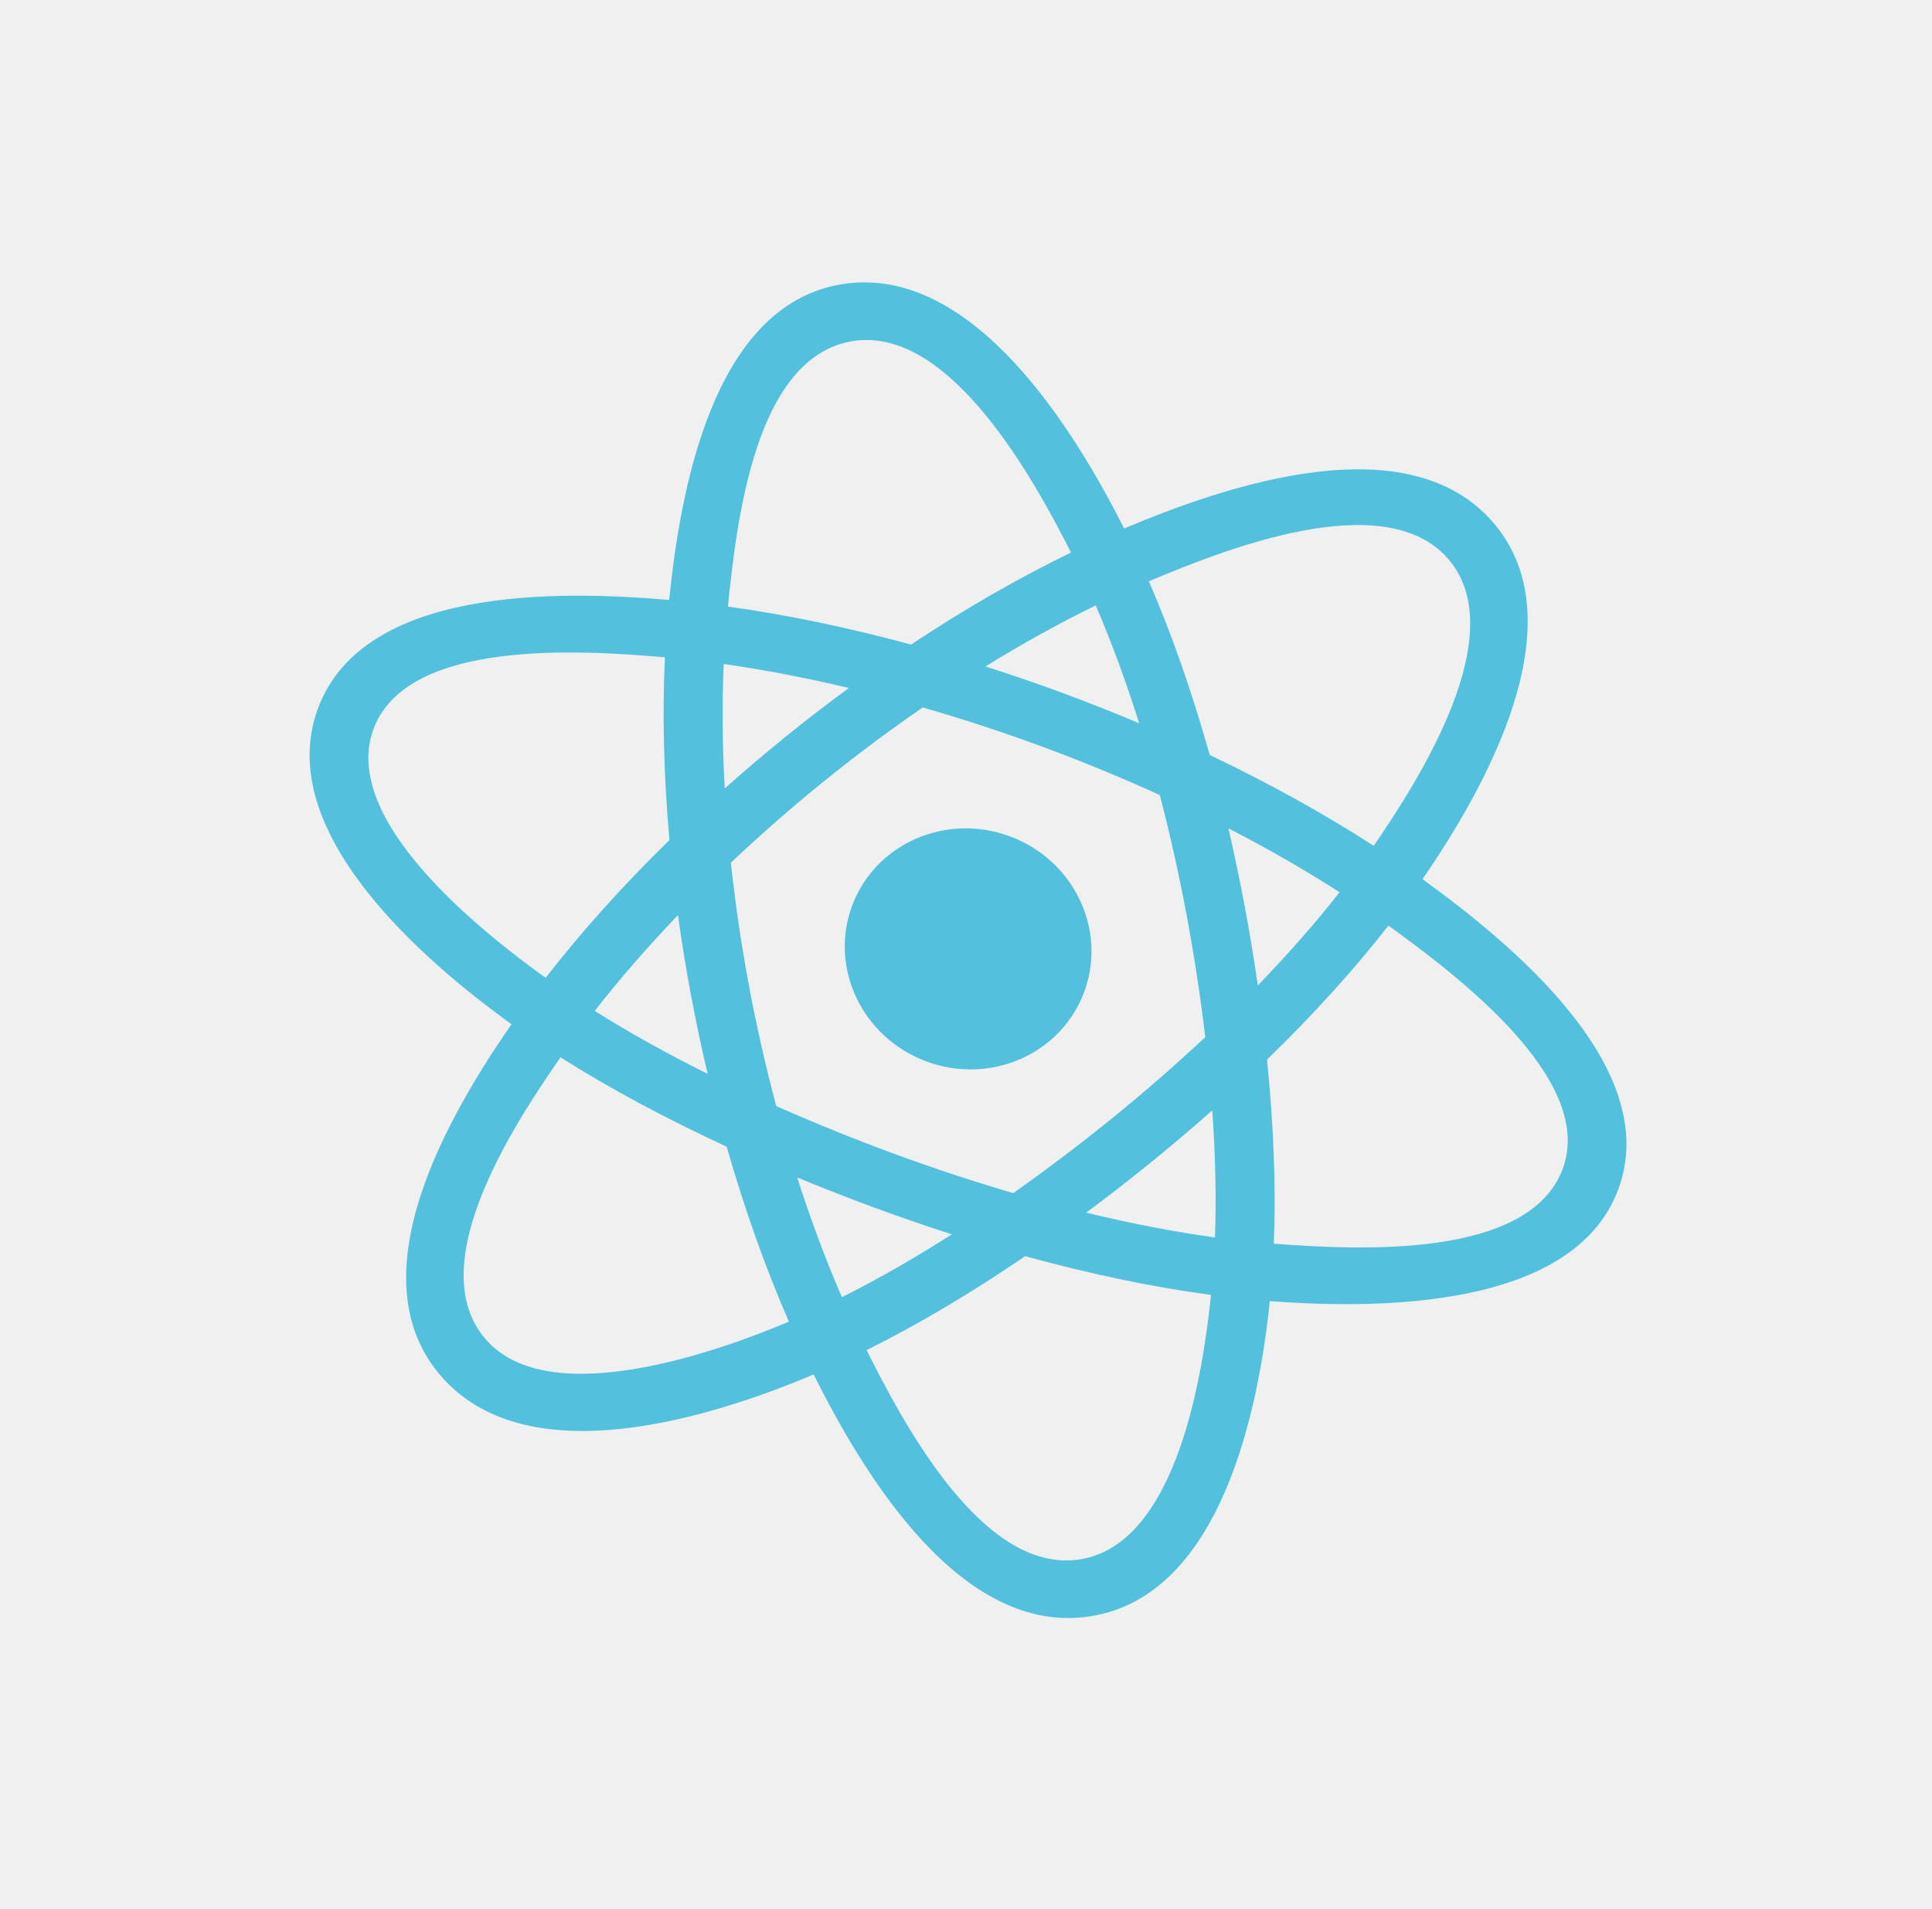
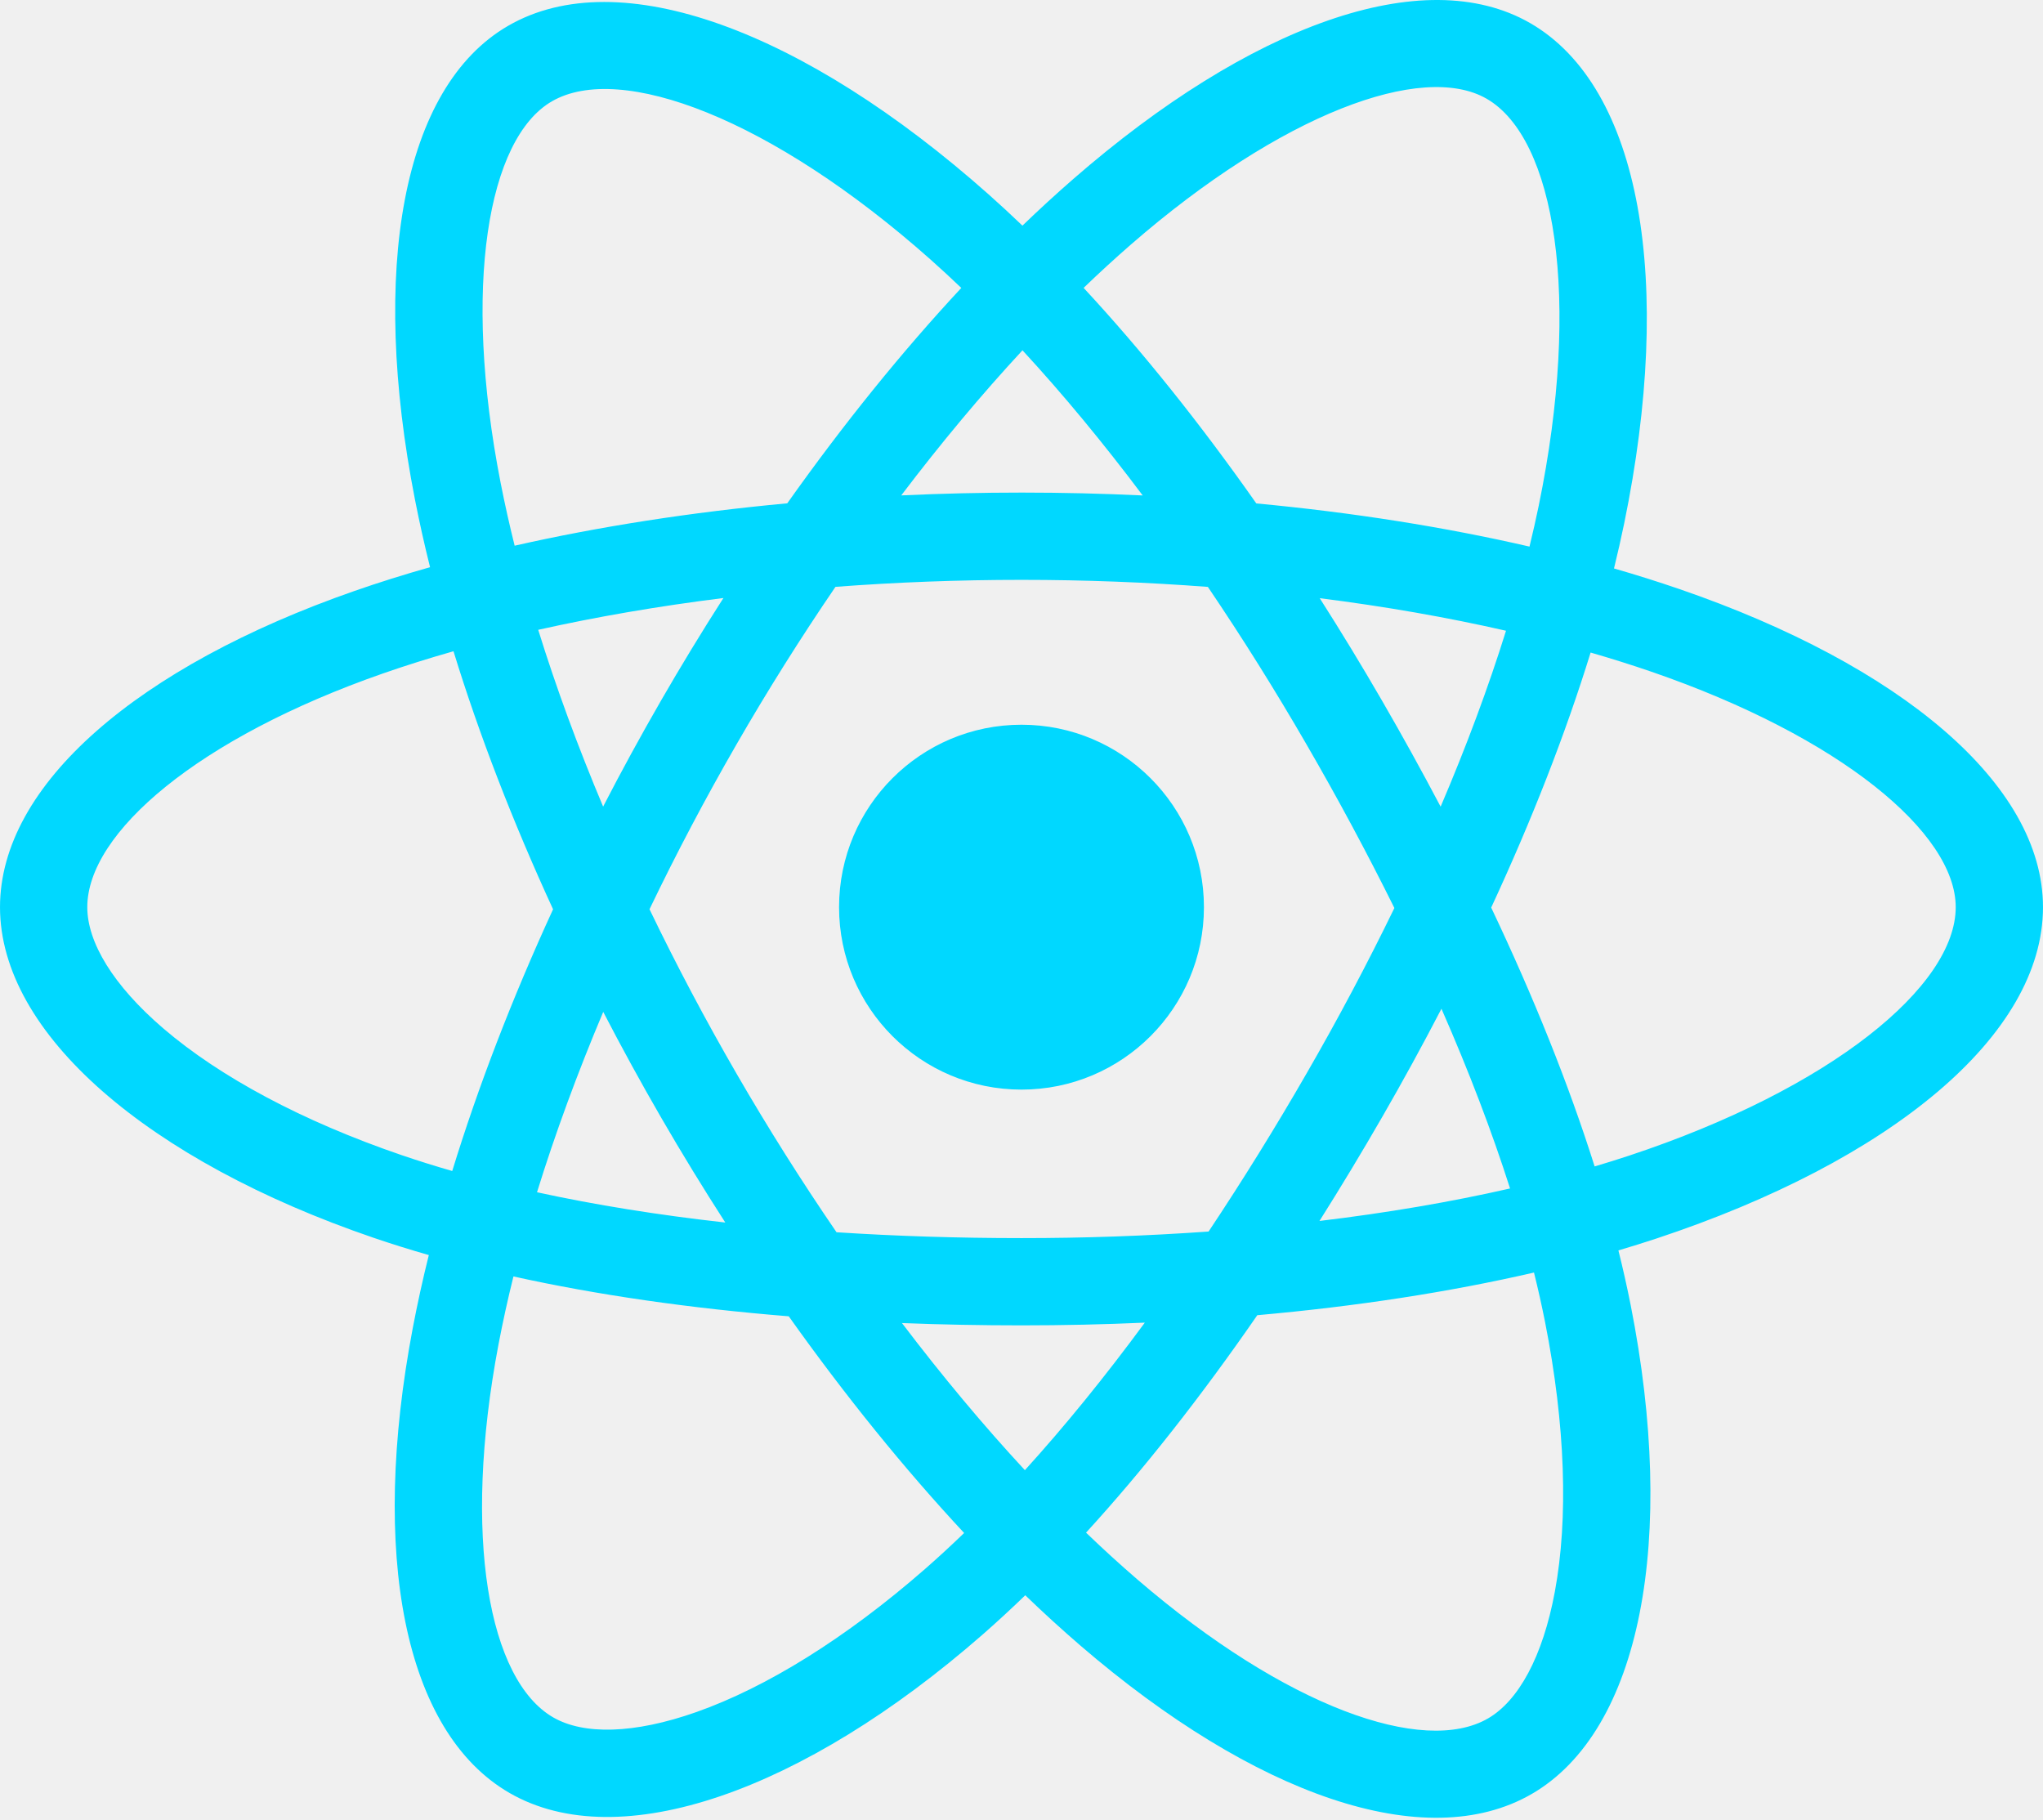
- <svg xmlns="http://www.w3.org/2000/svg" width="81" height="80" viewBox="0 0 81 80" fill="none">
-   <g clip-path="url(#clip0_1479_21414)">
-     <path d="M45.458 41.578C46.421 38.971 45.023 36.052 42.334 35.058C39.645 34.065 36.684 35.373 35.721 37.98C34.757 40.587 36.157 43.506 38.845 44.499C41.534 45.493 44.495 44.185 45.458 41.578Z" fill="#53C1DE" />
-     <path fill-rule="evenodd" clip-rule="evenodd" d="M59.639 36.857C62.164 33.186 66.232 26.151 62.617 21.921C59.019 17.71 51.323 20.389 47.13 22.154C45.09 18.119 40.81 11.039 35.314 11.912C29.841 12.781 28.51 20.685 28.055 25.15C23.396 24.752 15.221 24.582 13.328 29.706C11.44 34.816 17.672 40.22 21.446 42.936C18.877 46.645 14.858 53.437 18.459 57.652C22.084 61.895 29.877 59.406 34.111 57.62C36.163 61.712 40.251 68.625 45.727 67.755C51.221 66.883 52.774 59.034 53.238 54.545C57.743 54.885 65.986 54.897 67.85 49.851C69.725 44.776 63.372 39.555 59.639 36.857ZM53.406 52.138C53.499 49.765 53.399 47.169 53.12 44.421C55.047 42.551 56.763 40.659 58.212 38.802C60.946 40.787 66.914 45.22 65.521 48.99C64.115 52.796 56.961 52.402 53.406 52.138ZM45.282 65.37C41.197 66.019 37.85 59.615 36.332 56.599C38.47 55.538 40.706 54.211 42.981 52.661C45.701 53.408 48.328 53.958 50.773 54.286C50.441 57.459 49.386 64.718 45.282 65.37ZM20.346 56.125C17.661 52.983 21.608 47.056 23.5 44.324C25.556 45.628 27.901 46.886 30.466 48.07C31.214 50.685 32.095 53.161 33.075 55.406C30.427 56.524 23.044 59.282 20.346 56.125ZM15.657 30.567C17.068 26.747 24.44 27.259 27.877 27.556C27.764 29.96 27.828 32.541 28.067 35.215C26.12 37.119 24.368 39.069 22.875 40.992C20.204 39.067 14.245 34.389 15.657 30.567ZM35.759 14.298C39.862 13.646 43.419 20.239 44.902 23.163C42.709 24.227 40.45 25.526 38.198 27.02C35.549 26.303 32.958 25.766 30.518 25.428C30.886 21.827 31.661 14.949 35.759 14.298ZM51.502 34.725C53.163 35.58 54.725 36.479 56.162 37.404C55.153 38.691 54.003 40.001 52.735 41.311C52.415 39.103 52.007 36.904 51.502 34.725ZM45.938 25.38C46.596 26.905 47.206 28.563 47.76 30.321C45.649 29.429 43.499 28.634 41.316 27.939C42.876 26.976 44.426 26.119 45.938 25.38ZM30.385 33.052C30.283 31.241 30.269 29.493 30.343 27.837C32.023 28.075 33.784 28.412 35.59 28.841C33.787 30.163 32.05 31.568 30.385 33.052ZM29.669 45.018C27.955 44.165 26.367 43.281 24.934 42.378C25.972 41.049 27.144 39.701 28.425 38.364C28.732 40.597 29.148 42.818 29.669 45.018ZM35.297 54.38C34.62 52.817 33.991 51.133 33.423 49.361C35.552 50.241 37.715 51.041 39.908 51.745C38.33 52.752 36.785 53.635 35.297 54.38ZM50.825 46.548C50.959 48.428 50.998 50.213 50.938 51.875C49.228 51.641 47.417 51.292 45.541 50.836C47.363 49.48 49.13 48.052 50.825 46.548ZM42.481 50.017C39.094 49.025 35.772 47.795 32.544 46.367C31.65 43.014 31.012 39.601 30.642 36.165C33.148 33.799 35.837 31.621 38.687 29.657C42.082 30.636 45.409 31.864 48.625 33.33C49.496 36.669 50.124 40.064 50.532 43.478C48.011 45.837 45.31 48.017 42.481 50.017ZM60.731 23.448C63.428 26.605 59.42 32.797 57.593 35.458C55.518 34.116 53.201 32.832 50.716 31.648C49.981 29.026 49.124 26.572 48.167 24.368C51.241 23.077 58.06 20.322 60.731 23.448Z" fill="#53C1DE" />
-   </g>
-   <defs>
-     <clipPath id="clip0_1479_21414">
-       <rect width="62" height="62" fill="white" transform="translate(22.2383) rotate(20.2782)" />
-     </clipPath>
-   </defs>
+ <svg xmlns="http://www.w3.org/2000/svg" aria-hidden="true" role="img" class="iconify iconify--logos" width="35.93" height="32" preserveAspectRatio="xMidYMid meet" viewBox="0 0 256 228">
+   <path fill="#00D8FF" d="M210.483 73.824a171.49 171.49 0 0 0-8.24-2.597c.465-1.9.893-3.777 1.273-5.621c6.238-30.281 2.16-54.676-11.769-62.708c-13.355-7.7-35.196.329-57.254 19.526a171.23 171.23 0 0 0-6.375 5.848a155.866 155.866 0 0 0-4.241-3.917C100.759 3.829 77.587-4.822 63.673 3.233C50.33 10.957 46.379 33.89 51.995 62.588a170.974 170.974 0 0 0 1.892 8.48c-3.28.932-6.445 1.924-9.474 2.98C17.309 83.498 0 98.307 0 113.668c0 15.865 18.582 31.778 46.812 41.427a145.52 145.52 0 0 0 6.921 2.165a167.467 167.467 0 0 0-2.01 9.138c-5.354 28.2-1.173 50.591 12.134 58.266c13.744 7.926 36.812-.22 59.273-19.855a145.567 145.567 0 0 0 5.342-4.923a168.064 168.064 0 0 0 6.92 6.314c21.758 18.722 43.246 26.282 56.54 18.586c13.731-7.949 18.194-32.003 12.4-61.268a145.016 145.016 0 0 0-1.535-6.842c1.62-.48 3.21-.974 4.76-1.488c29.348-9.723 48.443-25.443 48.443-41.52c0-15.417-17.868-30.326-45.517-39.844Zm-6.365 70.984c-1.4.463-2.836.91-4.3 1.345c-3.24-10.257-7.612-21.163-12.963-32.432c5.106-11 9.31-21.767 12.459-31.957c2.619.758 5.16 1.557 7.61 2.4c23.69 8.156 38.14 20.213 38.14 29.504c0 9.896-15.606 22.743-40.946 31.14Zm-10.514 20.834c2.562 12.94 2.927 24.64 1.23 33.787c-1.524 8.219-4.59 13.698-8.382 15.893c-8.067 4.67-25.32-1.4-43.927-17.412a156.726 156.726 0 0 1-6.437-5.87c7.214-7.889 14.423-17.06 21.459-27.246c12.376-1.098 24.068-2.894 34.671-5.345a134.17 134.17 0 0 1 1.386 6.193ZM87.276 214.515c-7.882 2.783-14.16 2.863-17.955.675c-8.075-4.657-11.432-22.636-6.853-46.752a156.923 156.923 0 0 1 1.869-8.499c10.486 2.32 22.093 3.988 34.498 4.994c7.084 9.967 14.501 19.128 21.976 27.15a134.668 134.668 0 0 1-4.877 4.492c-9.933 8.682-19.886 14.842-28.658 17.94ZM50.35 144.747c-12.483-4.267-22.792-9.812-29.858-15.863c-6.35-5.437-9.555-10.836-9.555-15.216c0-9.322 13.897-21.212 37.076-29.293c2.813-.98 5.757-1.905 8.812-2.773c3.204 10.42 7.406 21.315 12.477 32.332c-5.137 11.18-9.399 22.249-12.634 32.792a134.718 134.718 0 0 1-6.318-1.979Zm12.378-84.26c-4.811-24.587-1.616-43.134 6.425-47.789c8.564-4.958 27.502 2.111 47.463 19.835a144.318 144.318 0 0 1 3.841 3.545c-7.438 7.987-14.787 17.08-21.808 26.988c-12.04 1.116-23.565 2.908-34.161 5.309a160.342 160.342 0 0 1-1.76-7.887Zm110.427 27.268a347.8 347.8 0 0 0-7.785-12.803c8.168 1.033 15.994 2.404 23.343 4.08c-2.206 7.072-4.956 14.465-8.193 22.045a381.151 381.151 0 0 0-7.365-13.322Zm-45.032-43.861c5.044 5.465 10.096 11.566 15.065 18.186a322.04 322.04 0 0 0-30.257-.006c4.974-6.559 10.069-12.652 15.192-18.18ZM82.802 87.83a323.167 323.167 0 0 0-7.227 13.238c-3.184-7.553-5.909-14.98-8.134-22.152c7.304-1.634 15.093-2.97 23.209-3.984a321.524 321.524 0 0 0-7.848 12.897Zm8.081 65.352c-8.385-.936-16.291-2.203-23.593-3.793c2.26-7.3 5.045-14.885 8.298-22.6a321.187 321.187 0 0 0 7.257 13.246c2.594 4.48 5.28 8.868 8.038 13.147Zm37.542 31.03c-5.184-5.592-10.354-11.779-15.403-18.433c4.902.192 9.899.29 14.978.29c5.218 0 10.376-.117 15.453-.343c-4.985 6.774-10.018 12.97-15.028 18.486Zm52.198-57.817c3.422 7.8 6.306 15.345 8.596 22.52c-7.422 1.694-15.436 3.058-23.88 4.071a382.417 382.417 0 0 0 7.859-13.026a347.403 347.403 0 0 0 7.425-13.565Zm-16.898 8.101a358.557 358.557 0 0 1-12.281 19.815a329.4 329.4 0 0 1-23.444.823c-7.967 0-15.716-.248-23.178-.732a310.202 310.202 0 0 1-12.513-19.846h.001a307.41 307.41 0 0 1-10.923-20.627a310.278 310.278 0 0 1 10.89-20.637l-.001.001a307.318 307.318 0 0 1 12.413-19.761c7.613-.576 15.42-.876 23.31-.876H128c7.926 0 15.743.303 23.354.883a329.357 329.357 0 0 1 12.335 19.695a358.489 358.489 0 0 1 11.036 20.54a329.472 329.472 0 0 1-11 20.722Zm22.56-122.124c8.572 4.944 11.906 24.881 6.52 51.026c-.344 1.668-.73 3.367-1.15 5.09c-10.622-2.452-22.155-4.275-34.23-5.408c-7.034-10.017-14.323-19.124-21.64-27.008a160.789 160.789 0 0 1 5.888-5.4c18.9-16.447 36.564-22.941 44.612-18.3ZM128 90.808c12.625 0 22.86 10.235 22.86 22.86s-10.235 22.86-22.86 22.86s-22.86-10.235-22.86-22.86s10.235-22.86 22.86-22.86Z" />
</svg>
